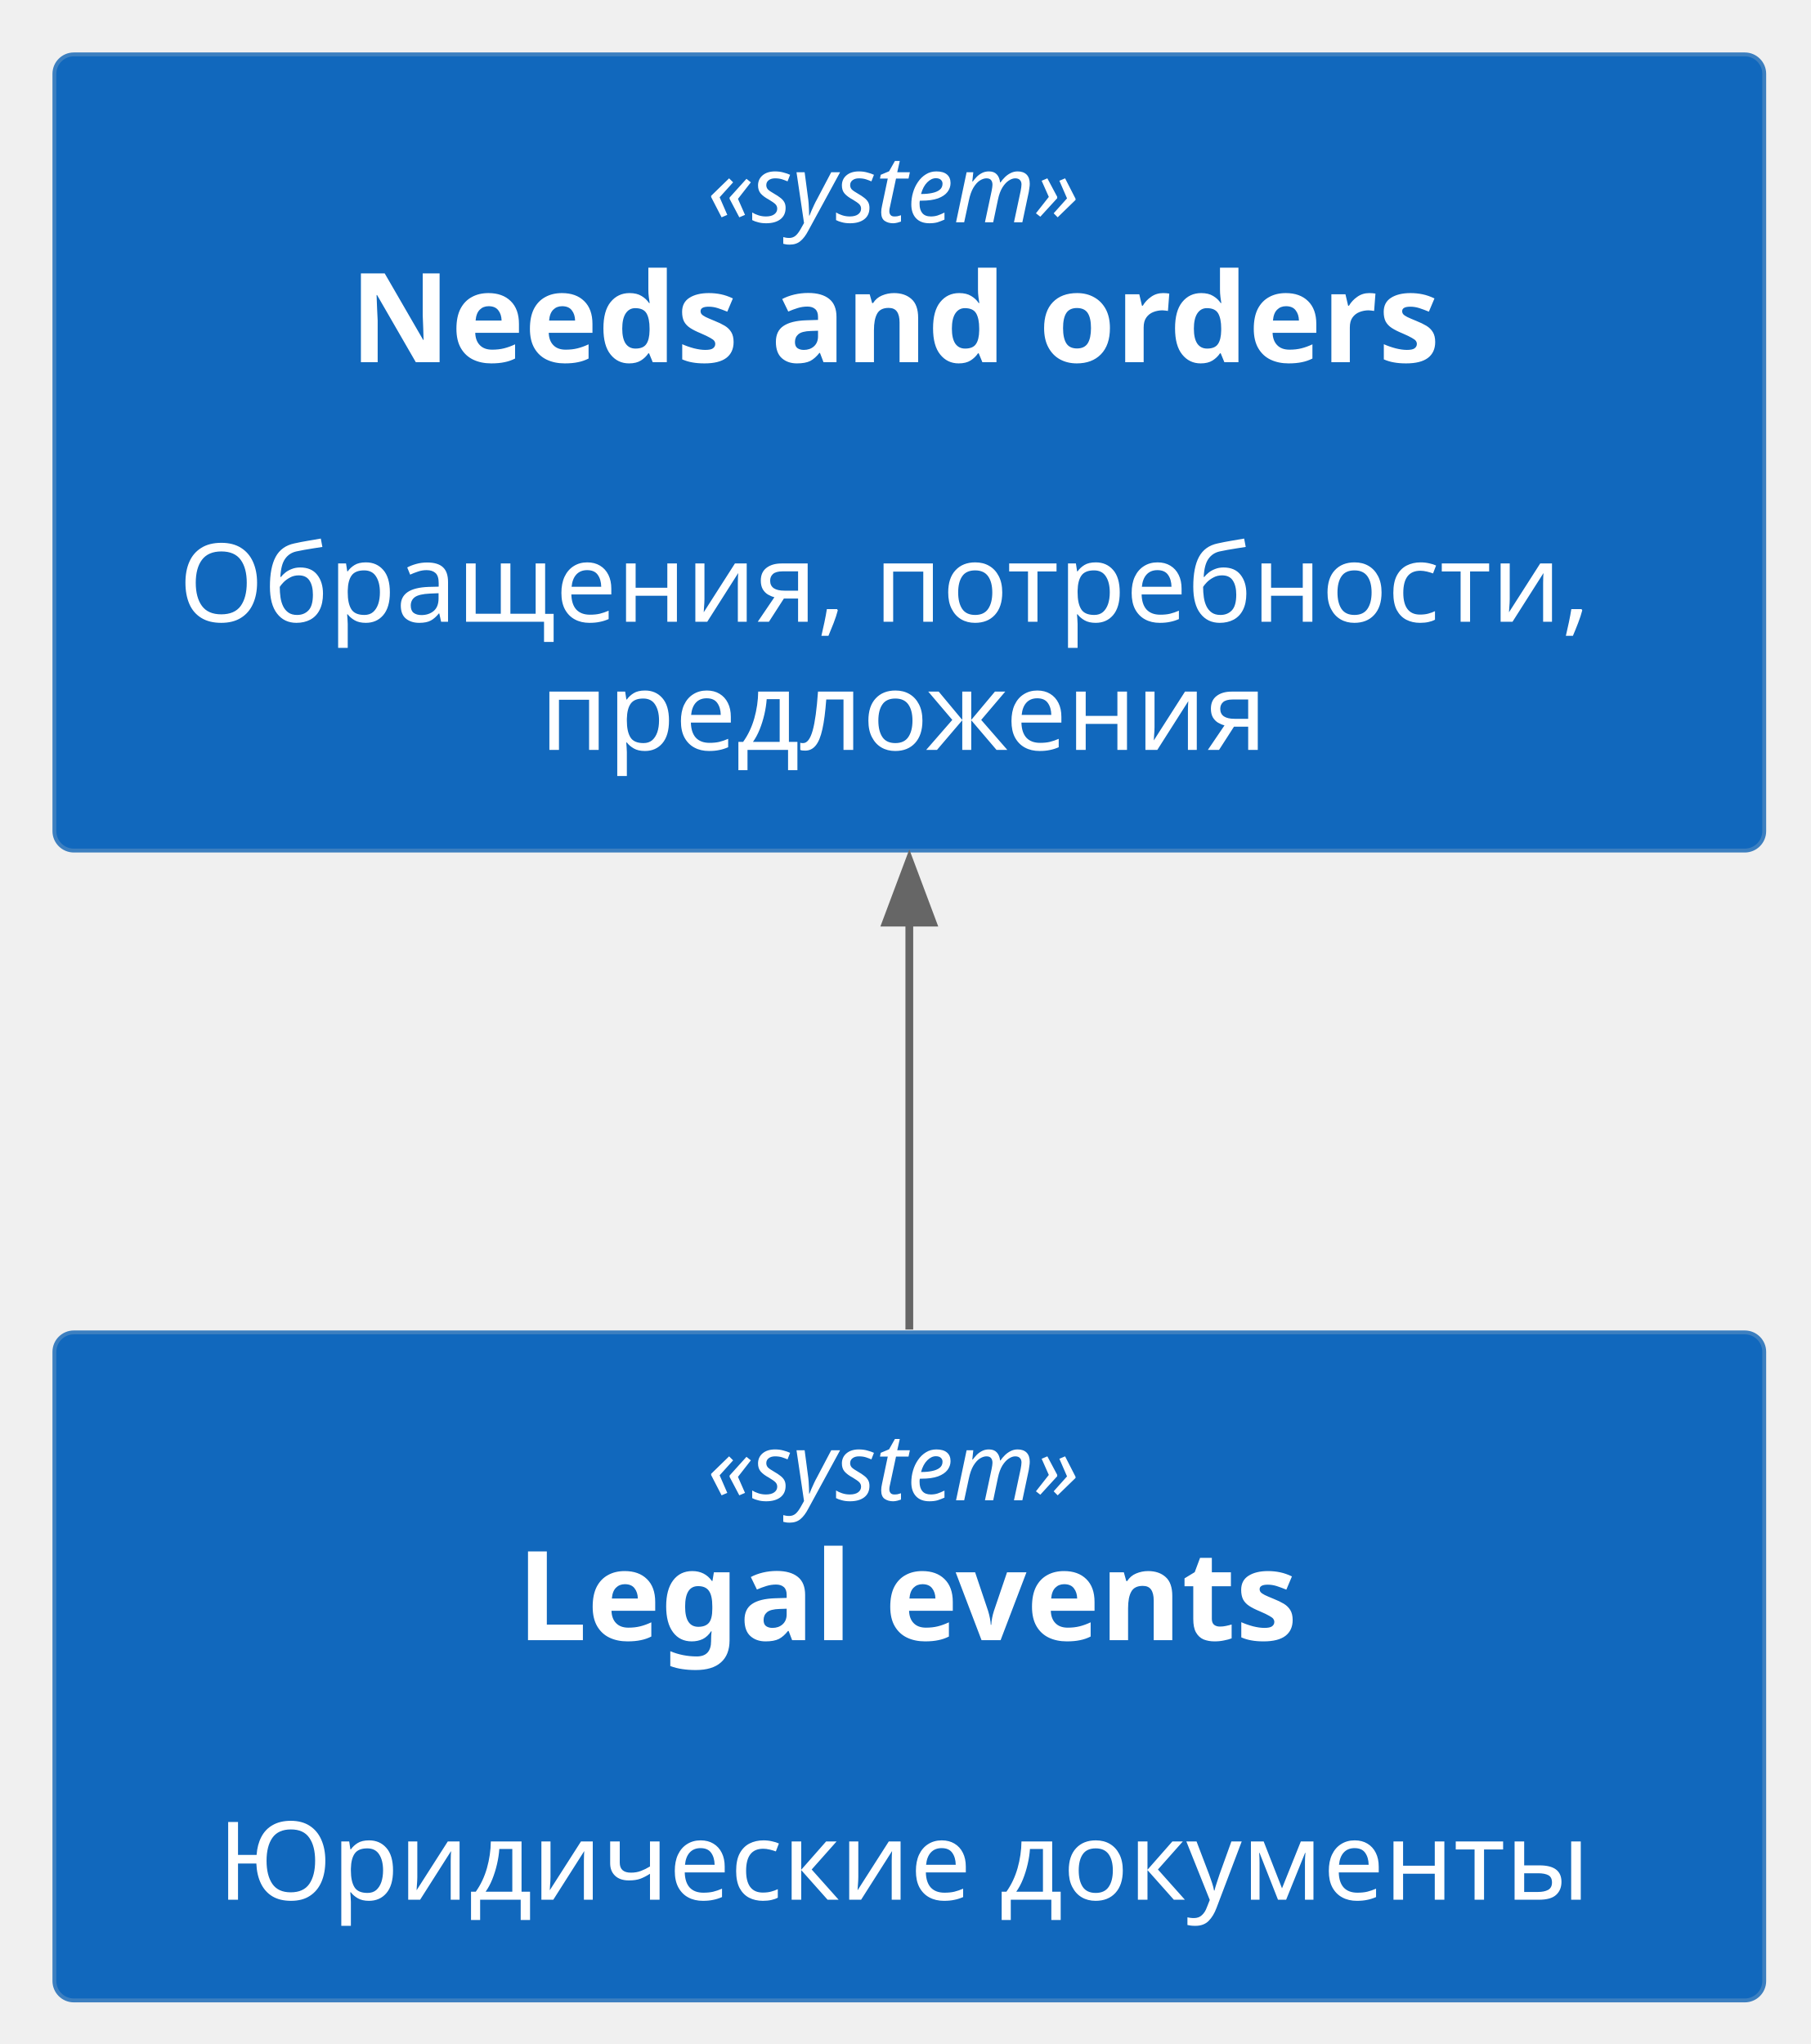
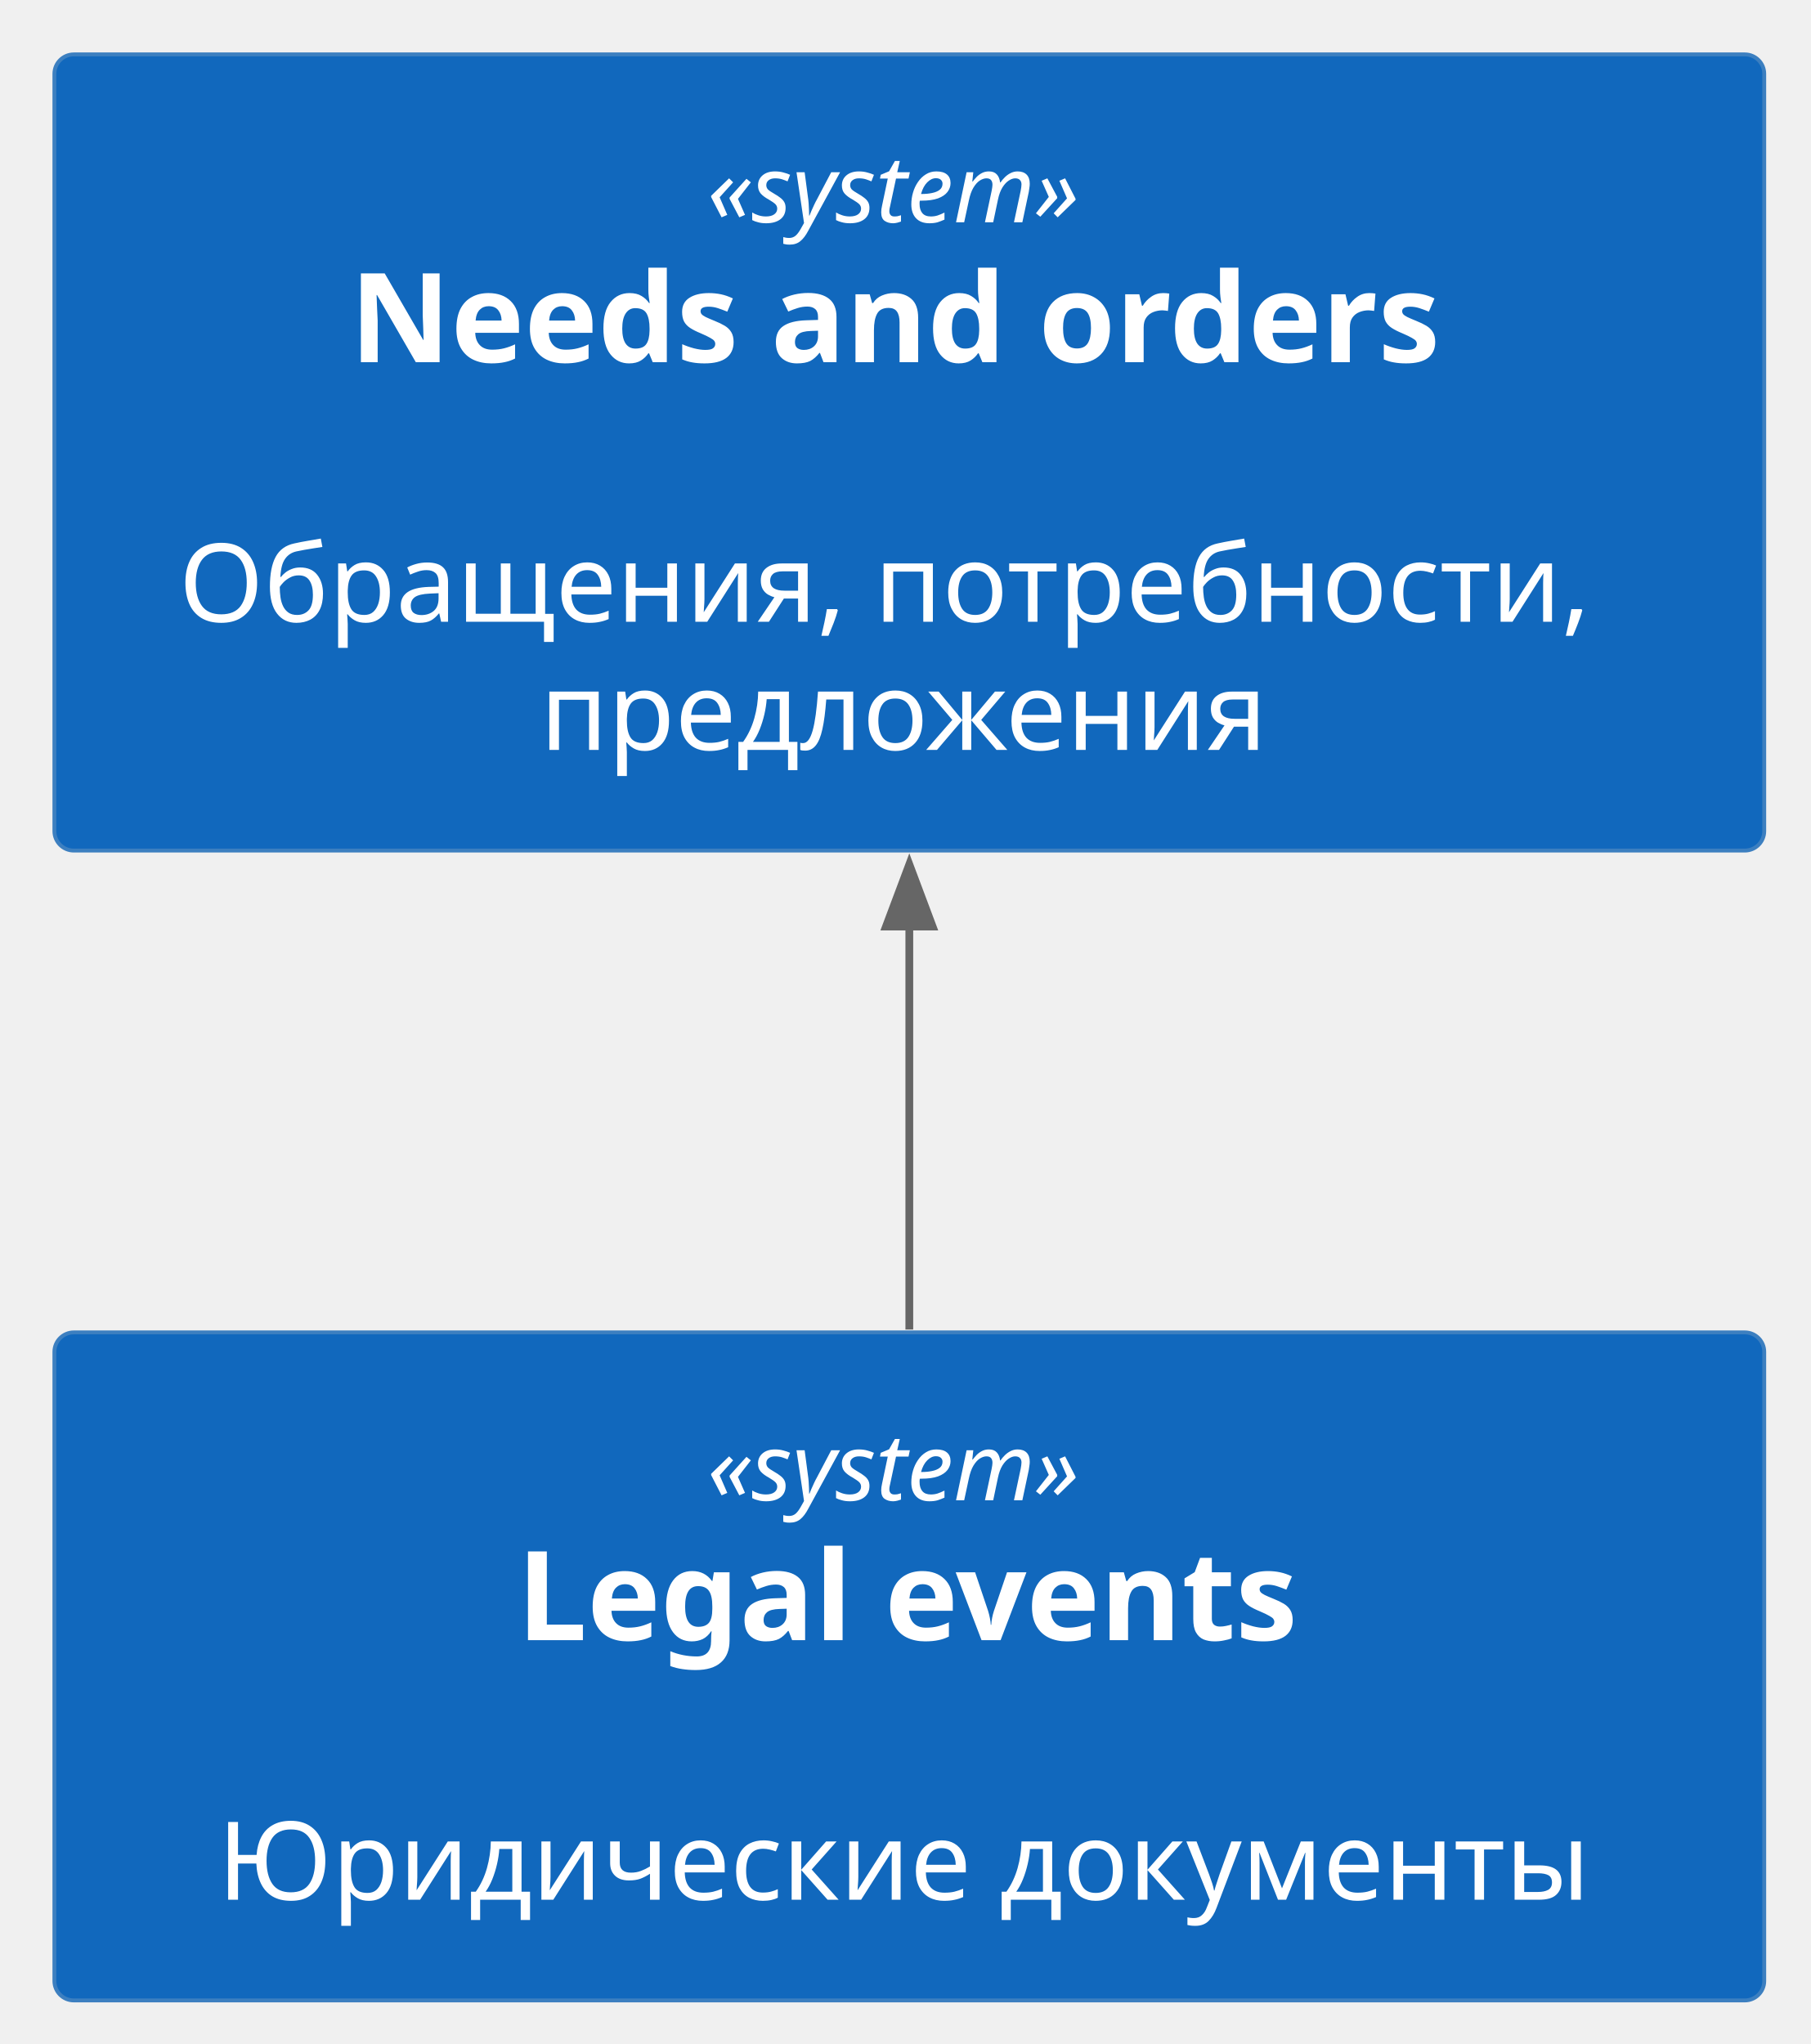
<svg xmlns="http://www.w3.org/2000/svg" xmlns:xlink="http://www.w3.org/1999/xlink" contentStyleType="text/css" height="263px" preserveAspectRatio="none" style="width:233px;height:263px;background:#00000000;" version="1.1" viewBox="0 0 233 263" width="233px" zoomAndPan="magnify">
  <defs />
  <g>
    <g id="elem_needs_and_orders">
      <a xlink:actuate="onRequest" xlink:href="/05_c4_workflow/01_core/03_needs_and_orders/" href="/05_c4_workflow/01_core/03_needs_and_orders/" xlink:show="new" target="_top" xlink:title="/05_c4_workflow/01_core/03_needs_and_orders/" title="/05_c4_workflow/01_core/03_needs_and_orders/" xlink:type="simple">
        <rect fill="#1168BD" height="102.441" rx="2.5" ry="2.5" style="stroke:#3C7FC0;stroke-width:0.5;" width="220" x="7" y="7" />
        <text fill="#FFFFFF" font-family="sans-serif" font-size="12" font-style="italic" lengthAdjust="spacing" textLength="52" x="91" y="28.602">«system»</text>
        <text fill="#FFFFFF" font-family="sans-serif" font-size="16" font-weight="bold" lengthAdjust="spacing" textLength="144" x="45" y="46.602">Needs and orders</text>
        <text fill="#FFFFFF" font-family="sans-serif" font-size="14" lengthAdjust="spacing" textLength="4" x="115" y="63.512"> </text>
        <text fill="#FFFFFF" font-family="sans-serif" font-size="14" lengthAdjust="spacing" textLength="184" x="23" y="80">Обращения, потребности,</text>
        <text fill="#FFFFFF" font-family="sans-serif" font-size="14" lengthAdjust="spacing" textLength="95" x="69.5" y="96.488">предложения</text>
      </a>
    </g>
    <g id="elem_legal_documents">
      <rect fill="#1168BD" height="85.953" rx="2.5" ry="2.5" style="stroke:#3C7FC0;stroke-width:0.5;" width="220" x="7" y="171.44" />
      <text fill="#FFFFFF" font-family="sans-serif" font-size="12" font-style="italic" lengthAdjust="spacing" textLength="52" x="91" y="193.042">«system»</text>
      <text fill="#FFFFFF" font-family="sans-serif" font-size="16" font-weight="bold" lengthAdjust="spacing" textLength="101" x="66.5" y="211.042">Legal events</text>
      <text fill="#FFFFFF" font-family="sans-serif" font-size="14" lengthAdjust="spacing" textLength="4" x="115" y="227.952"> </text>
      <text fill="#FFFFFF" font-family="sans-serif" font-size="14" lengthAdjust="spacing" textLength="178" x="28" y="244.44">Юридические документы</text>
    </g>
    <g id="link_needs_and_orders_legal_documents">
-       <path d="M117,118.7 C117,136.17 117,154.91 117,171.07 " fill="none" id="needs_and_orders-backto-legal_documents" style="stroke:#666666;stroke-width:1.0;" />
-       <polygon fill="#666666" points="117,110.71,114,118.71,120,118.71,117,110.71" style="stroke:#666666;stroke-width:1.0;" />
+       <path d="M117,119.18 C117,136.51 117,155.05 117,171.07 " fill="none" id="needs_and_orders-backto-legal_documents" style="stroke:#666666;stroke-width:1.0;" />
+       <polygon fill="#666666" points="117,111.22,114,119.22,120,119.22,117,111.22" style="stroke:#666666;stroke-width:1.0;" />
    </g>
  </g>
</svg>
